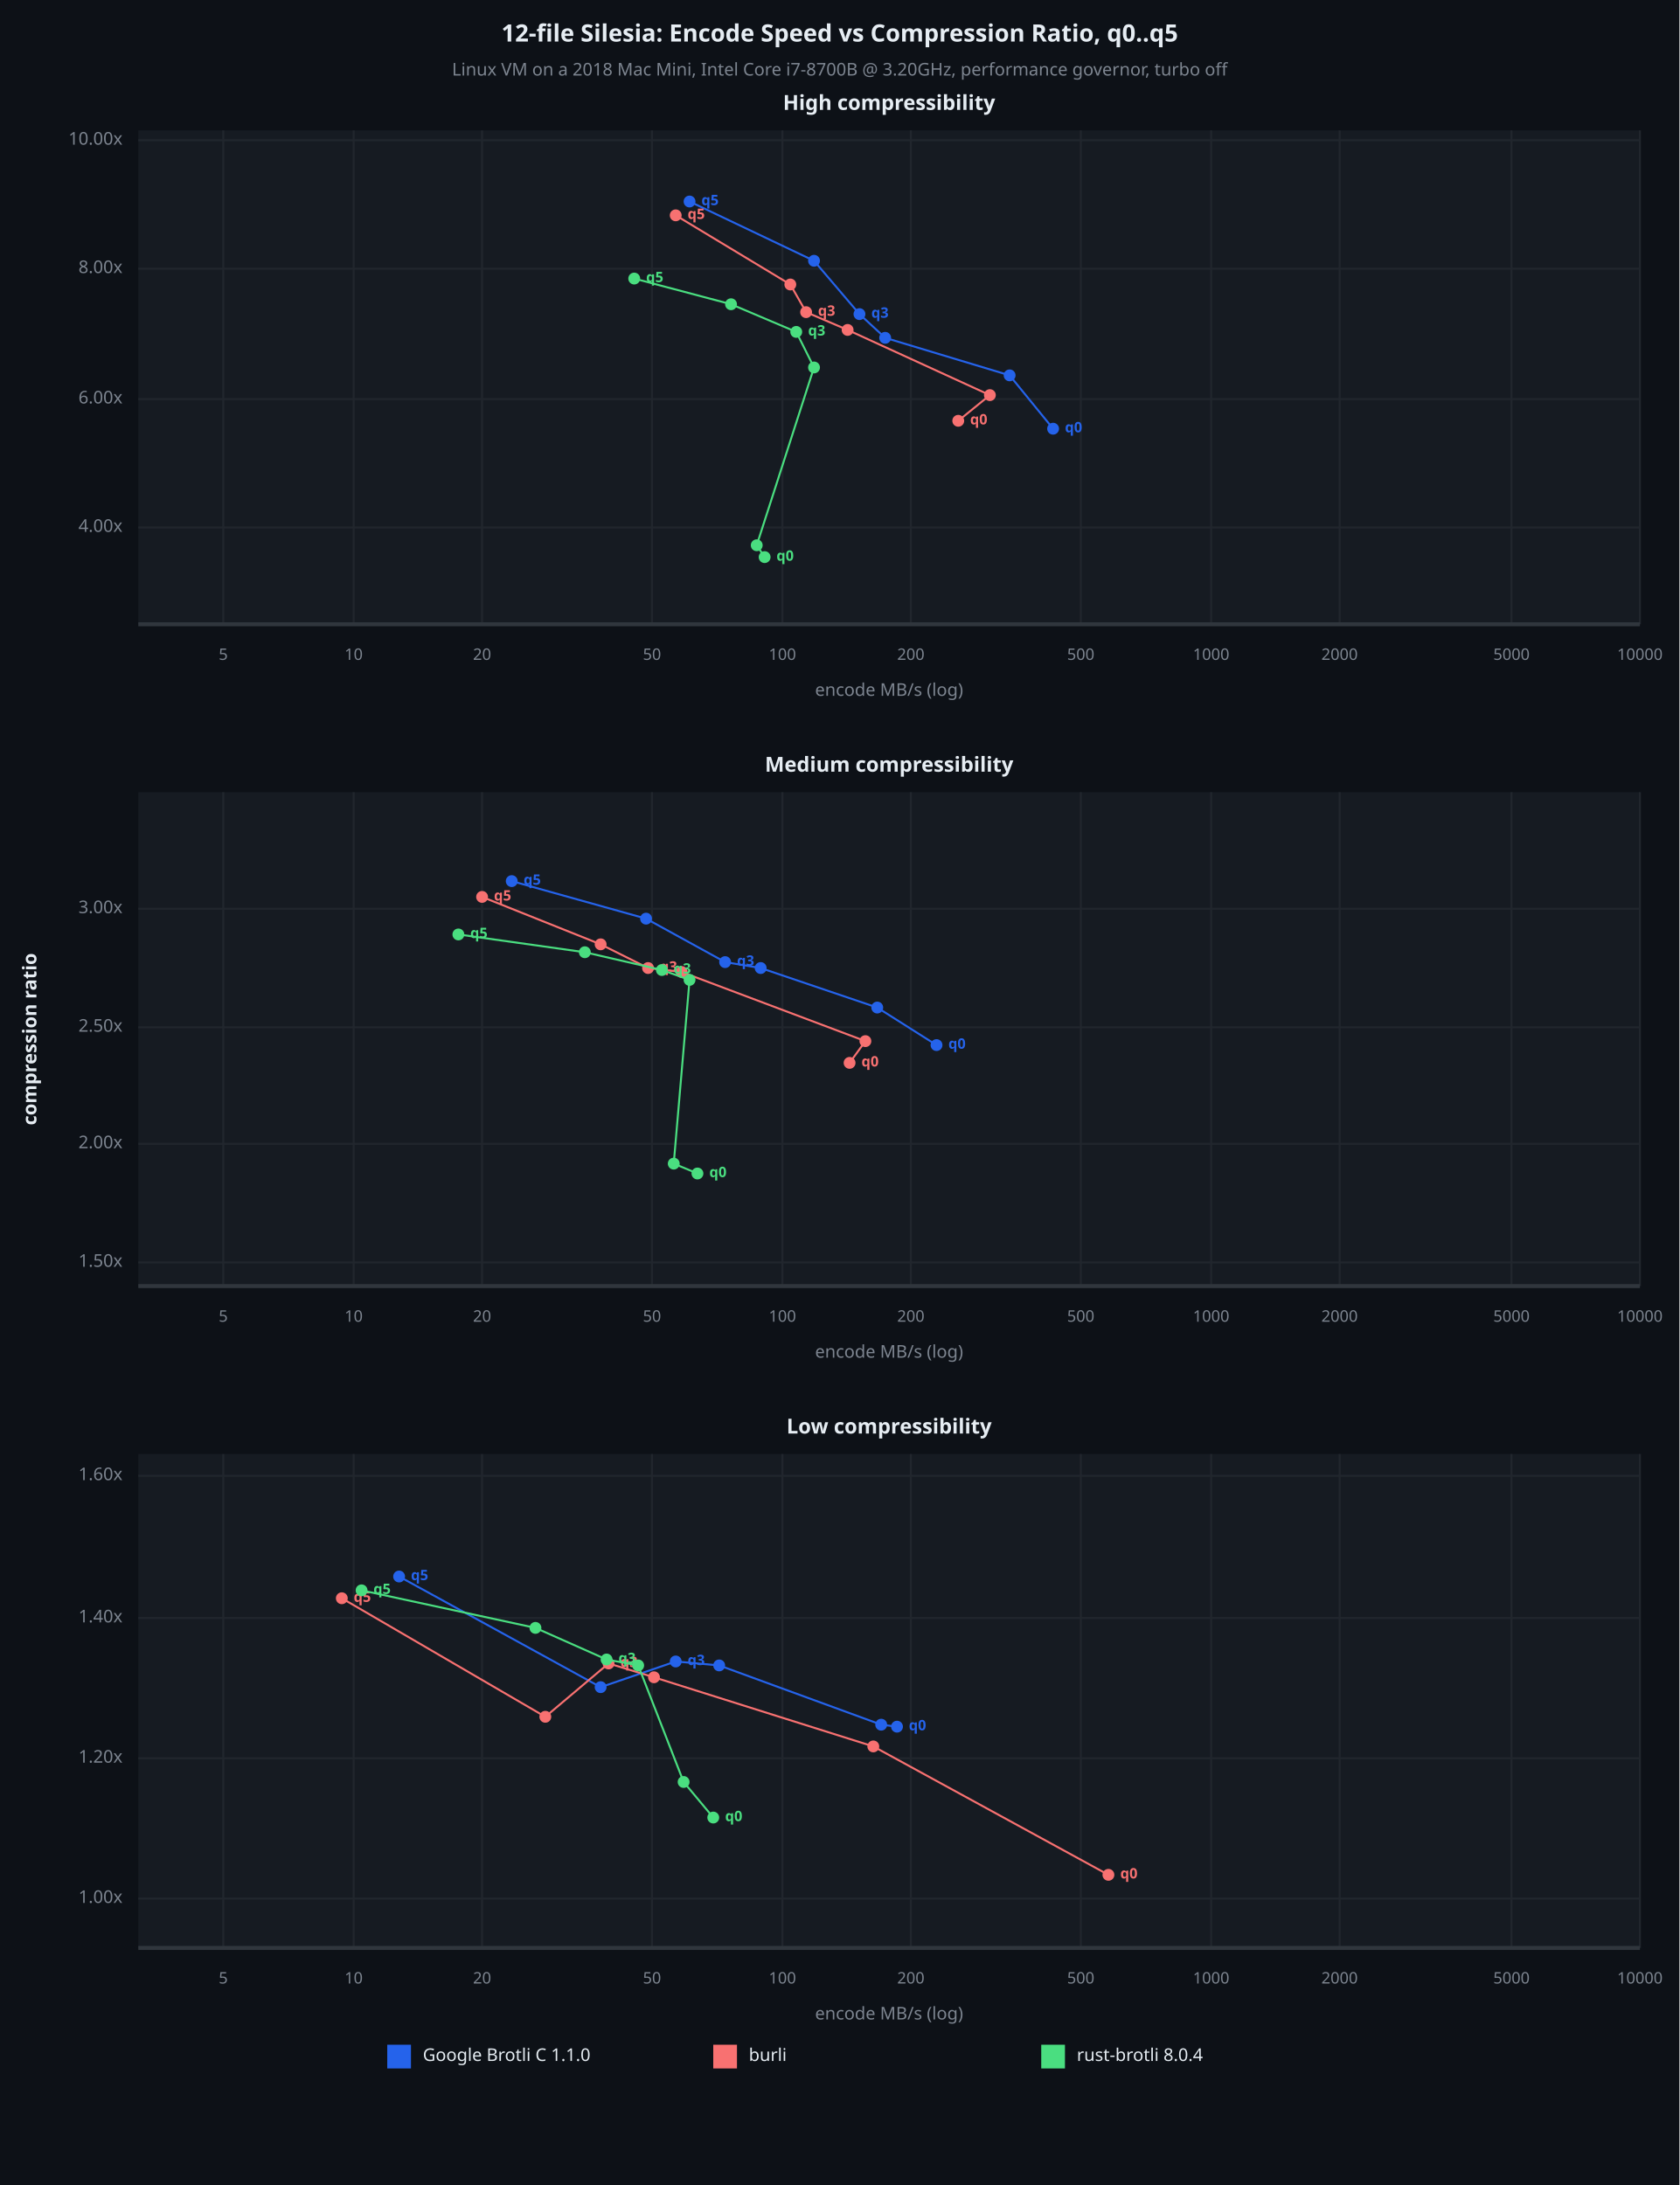
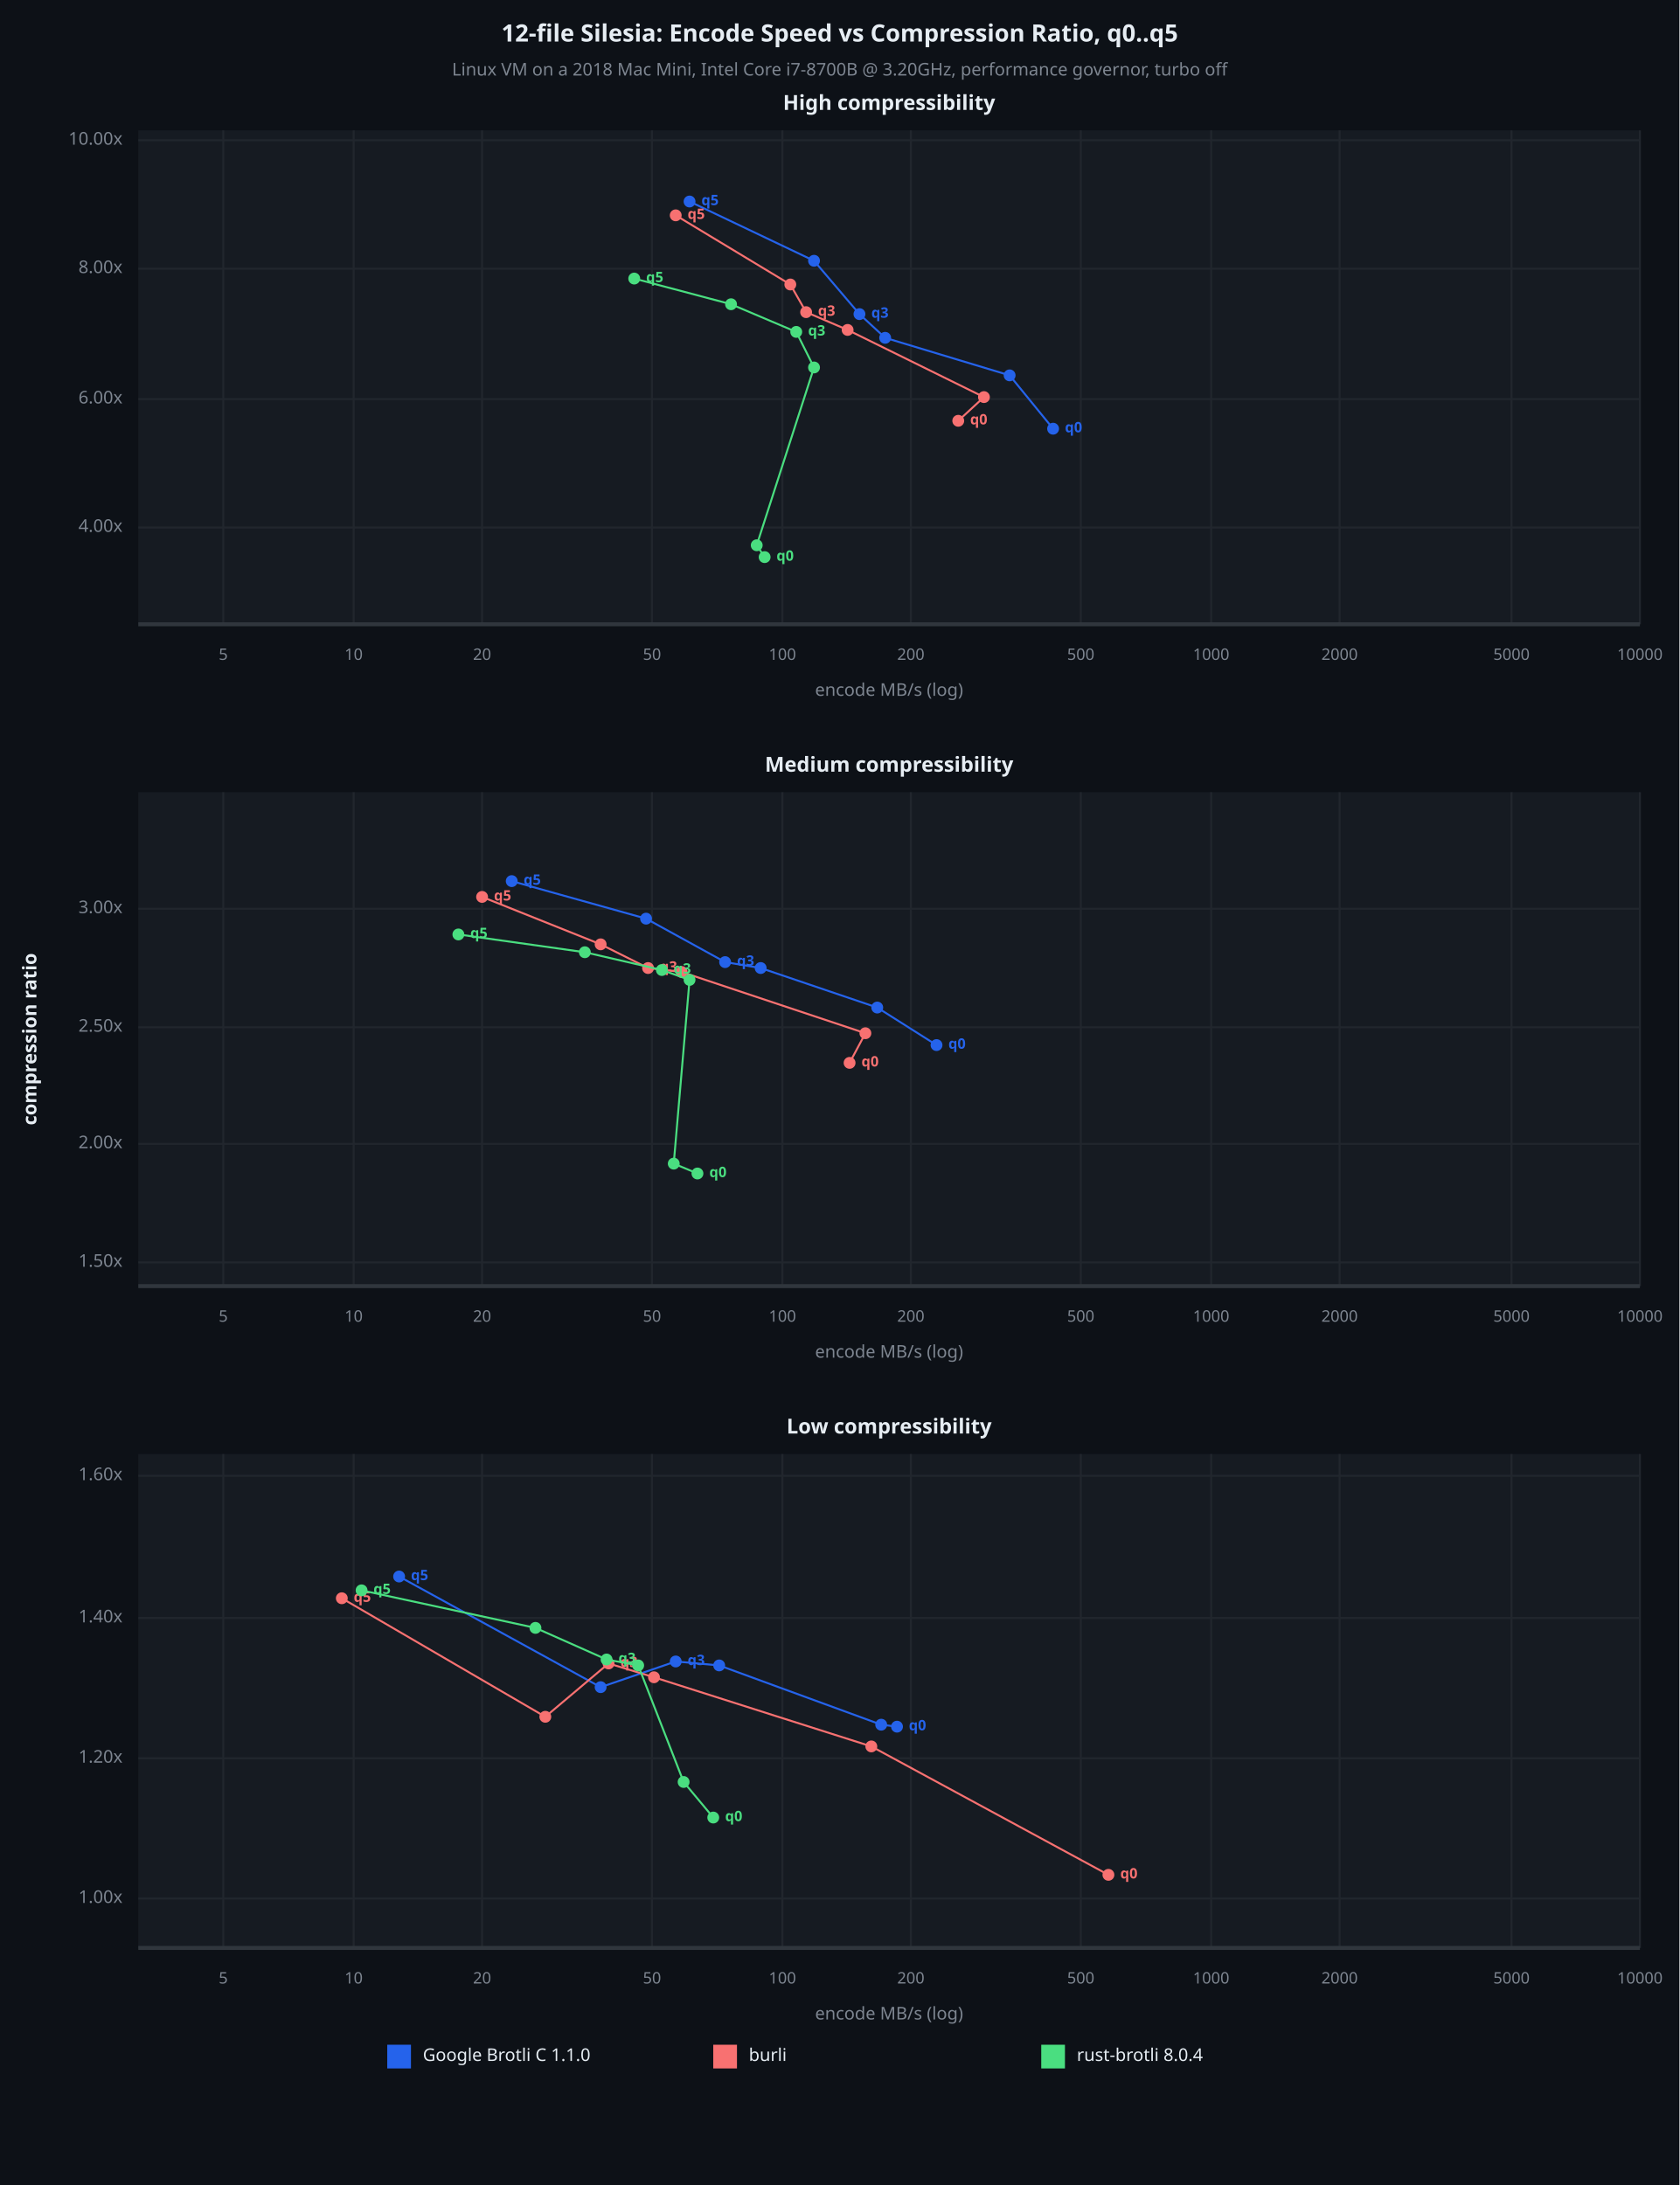
<svg xmlns="http://www.w3.org/2000/svg" viewBox="0 0 850 1106" font-family="system-ui, -apple-system, sans-serif">
  <rect x="0" y="0" width="850" height="1106" opacity="1" fill="#0D1117" stroke="none" />
  <text x="425" y="18" dy="0.5ex" text-anchor="middle" font-family="sans-serif" font-size="12.097" opacity="1" fill="#E6EDF3" font-weight="bold">
12-file Silesia: Encode Speed vs Compression Ratio, q0..q5
</text>
  <text x="425" y="36" dy="0.5ex" text-anchor="middle" font-family="sans-serif" font-size="8.871" opacity="1" fill="#7D8590">
Linux VM on a 2018 Mac Mini, Intel Core i7-8700B @ 3.20GHz, performance governor, turbo off
</text>
  <rect x="70" y="66" width="760" height="250" opacity="1" fill="#161B22" stroke="none" />
  <text x="450" y="53" dy="0.5ex" text-anchor="middle" font-family="sans-serif" font-size="10.484" opacity="1" fill="#E6EDF3" font-weight="bold">
High compressibility
</text>
  <polyline fill="none" opacity="1" stroke="#21262D" stroke-width="1" points="113,66 113,316 " />
  <text x="113" y="332" dy="0.5ex" text-anchor="middle" font-family="sans-serif" font-size="8.065" opacity="1" fill="#7D8590">
5
</text>
  <polyline fill="none" opacity="1" stroke="#21262D" stroke-width="1" points="179,66 179,316 " />
  <text x="179" y="332" dy="0.5ex" text-anchor="middle" font-family="sans-serif" font-size="8.065" opacity="1" fill="#7D8590">
10
</text>
  <polyline fill="none" opacity="1" stroke="#21262D" stroke-width="1" points="244,66 244,316 " />
  <text x="244" y="332" dy="0.5ex" text-anchor="middle" font-family="sans-serif" font-size="8.065" opacity="1" fill="#7D8590">
20
</text>
  <polyline fill="none" opacity="1" stroke="#21262D" stroke-width="1" points="330,66 330,316 " />
  <text x="330" y="332" dy="0.5ex" text-anchor="middle" font-family="sans-serif" font-size="8.065" opacity="1" fill="#7D8590">
50
</text>
  <polyline fill="none" opacity="1" stroke="#21262D" stroke-width="1" points="396,66 396,316 " />
  <text x="396" y="332" dy="0.5ex" text-anchor="middle" font-family="sans-serif" font-size="8.065" opacity="1" fill="#7D8590">
100
</text>
  <polyline fill="none" opacity="1" stroke="#21262D" stroke-width="1" points="461,66 461,316 " />
  <text x="461" y="332" dy="0.5ex" text-anchor="middle" font-family="sans-serif" font-size="8.065" opacity="1" fill="#7D8590">
200
</text>
  <polyline fill="none" opacity="1" stroke="#21262D" stroke-width="1" points="547,66 547,316 " />
  <text x="547" y="332" dy="0.5ex" text-anchor="middle" font-family="sans-serif" font-size="8.065" opacity="1" fill="#7D8590">
500
</text>
  <polyline fill="none" opacity="1" stroke="#21262D" stroke-width="1" points="613,66 613,316 " />
  <text x="613" y="332" dy="0.5ex" text-anchor="middle" font-family="sans-serif" font-size="8.065" opacity="1" fill="#7D8590">
1000
</text>
  <polyline fill="none" opacity="1" stroke="#21262D" stroke-width="1" points="678,66 678,316 " />
  <text x="678" y="332" dy="0.5ex" text-anchor="middle" font-family="sans-serif" font-size="8.065" opacity="1" fill="#7D8590">
2000
</text>
  <polyline fill="none" opacity="1" stroke="#21262D" stroke-width="1" points="765,66 765,316 " />
  <text x="765" y="332" dy="0.5ex" text-anchor="middle" font-family="sans-serif" font-size="8.065" opacity="1" fill="#7D8590">
5000
</text>
  <polyline fill="none" opacity="1" stroke="#21262D" stroke-width="1" points="830,66 830,316 " />
  <text x="830" y="332" dy="0.5ex" text-anchor="middle" font-family="sans-serif" font-size="8.065" opacity="1" fill="#7D8590">
10000
</text>
  <polyline fill="none" opacity="1" stroke="#21262D" stroke-width="1" points="70,267 830,267 " />
  <text x="62" y="267" dy="0.5ex" text-anchor="end" font-family="sans-serif" font-size="8.871" opacity="1" fill="#7D8590">
4.00x
</text>
  <polyline fill="none" opacity="1" stroke="#21262D" stroke-width="1" points="70,202 830,202 " />
  <text x="62" y="202" dy="0.5ex" text-anchor="end" font-family="sans-serif" font-size="8.871" opacity="1" fill="#7D8590">
6.00x
</text>
  <polyline fill="none" opacity="1" stroke="#21262D" stroke-width="1" points="70,136 830,136 " />
  <text x="62" y="136" dy="0.5ex" text-anchor="end" font-family="sans-serif" font-size="8.871" opacity="1" fill="#7D8590">
8.00x
</text>
  <polyline fill="none" opacity="1" stroke="#21262D" stroke-width="1" points="70,71 830,71 " />
  <text x="62" y="71" dy="0.5ex" text-anchor="end" font-family="sans-serif" font-size="8.871" opacity="1" fill="#7D8590">
10.00x
</text>
  <polyline fill="none" opacity="1" stroke="#30363D" stroke-width="2" points="70,316 830,316 " />
  <polyline fill="none" opacity="1" stroke="#2563EB" stroke-width="1" points="533,217 511,190 448,171 435,159 412,132 349,102 " />
  <circle cx="533" cy="217" r="3" opacity="1" fill="#2563EB" stroke="none" stroke-width="1" />
  <text x="539" y="217" dy="0.5ex" text-anchor="start" font-family="sans-serif" font-size="7.258" opacity="1" fill="#2563EB" font-weight="bold">
q0
</text>
  <circle cx="511" cy="190" r="3" opacity="1" fill="#2563EB" stroke="none" stroke-width="1" />
  <circle cx="448" cy="171" r="3" opacity="1" fill="#2563EB" stroke="none" stroke-width="1" />
  <circle cx="435" cy="159" r="3" opacity="1" fill="#2563EB" stroke="none" stroke-width="1" />
  <text x="441" y="159" dy="0.5ex" text-anchor="start" font-family="sans-serif" font-size="7.258" opacity="1" fill="#2563EB" font-weight="bold">
q3
</text>
  <circle cx="412" cy="132" r="3" opacity="1" fill="#2563EB" stroke="none" stroke-width="1" />
  <circle cx="349" cy="102" r="3" opacity="1" fill="#2563EB" stroke="none" stroke-width="1" />
  <text x="355" y="102" dy="0.5ex" text-anchor="start" font-family="sans-serif" font-size="7.258" opacity="1" fill="#2563EB" font-weight="bold">
q5
</text>
-   <polyline fill="none" opacity="1" stroke="#F87171" stroke-width="1" points="485,213 501,200 429,167 408,158 400,144 342,109 " />
+   <polyline fill="none" opacity="1" stroke="#F87171" stroke-width="1" points="485,213 498,201 429,167 408,158 400,144 342,109 " />
  <circle cx="485" cy="213" r="3" opacity="1" fill="#F87171" stroke="none" stroke-width="1" />
  <text x="491" y="213" dy="0.5ex" text-anchor="start" font-family="sans-serif" font-size="7.258" opacity="1" fill="#F87171" font-weight="bold">
q0
</text>
-   <circle cx="501" cy="200" r="3" opacity="1" fill="#F87171" stroke="none" stroke-width="1" />
+   <circle cx="498" cy="201" r="3" opacity="1" fill="#F87171" stroke="none" stroke-width="1" />
  <circle cx="429" cy="167" r="3" opacity="1" fill="#F87171" stroke="none" stroke-width="1" />
  <circle cx="408" cy="158" r="3" opacity="1" fill="#F87171" stroke="none" stroke-width="1" />
  <text x="414" y="158" dy="0.5ex" text-anchor="start" font-family="sans-serif" font-size="7.258" opacity="1" fill="#F87171" font-weight="bold">
q3
</text>
  <circle cx="400" cy="144" r="3" opacity="1" fill="#F87171" stroke="none" stroke-width="1" />
  <circle cx="342" cy="109" r="3" opacity="1" fill="#F87171" stroke="none" stroke-width="1" />
  <text x="348" y="109" dy="0.5ex" text-anchor="start" font-family="sans-serif" font-size="7.258" opacity="1" fill="#F87171" font-weight="bold">
q5
</text>
  <polyline fill="none" opacity="1" stroke="#4ADE80" stroke-width="1" points="387,282 383,276 412,186 403,168 370,154 321,141 " />
  <circle cx="387" cy="282" r="3" opacity="1" fill="#4ADE80" stroke="none" stroke-width="1" />
  <text x="393" y="282" dy="0.5ex" text-anchor="start" font-family="sans-serif" font-size="7.258" opacity="1" fill="#4ADE80" font-weight="bold">
q0
</text>
  <circle cx="383" cy="276" r="3" opacity="1" fill="#4ADE80" stroke="none" stroke-width="1" />
  <circle cx="412" cy="186" r="3" opacity="1" fill="#4ADE80" stroke="none" stroke-width="1" />
  <circle cx="403" cy="168" r="3" opacity="1" fill="#4ADE80" stroke="none" stroke-width="1" />
  <text x="409" y="168" dy="0.5ex" text-anchor="start" font-family="sans-serif" font-size="7.258" opacity="1" fill="#4ADE80" font-weight="bold">
q3
</text>
  <circle cx="370" cy="154" r="3" opacity="1" fill="#4ADE80" stroke="none" stroke-width="1" />
  <circle cx="321" cy="141" r="3" opacity="1" fill="#4ADE80" stroke="none" stroke-width="1" />
  <text x="327" y="141" dy="0.5ex" text-anchor="start" font-family="sans-serif" font-size="7.258" opacity="1" fill="#4ADE80" font-weight="bold">
q5
</text>
  <text x="450" y="350" dy="0.5ex" text-anchor="middle" font-family="sans-serif" font-size="8.871" opacity="1" fill="#7D8590">
encode MB/s (log)
</text>
  <rect x="70" y="401" width="760" height="250" opacity="1" fill="#161B22" stroke="none" />
  <text x="450" y="388" dy="0.5ex" text-anchor="middle" font-family="sans-serif" font-size="10.484" opacity="1" fill="#E6EDF3" font-weight="bold">
Medium compressibility
</text>
  <polyline fill="none" opacity="1" stroke="#21262D" stroke-width="1" points="113,401 113,651 " />
  <text x="113" y="667" dy="0.5ex" text-anchor="middle" font-family="sans-serif" font-size="8.065" opacity="1" fill="#7D8590">
5
</text>
  <polyline fill="none" opacity="1" stroke="#21262D" stroke-width="1" points="179,401 179,651 " />
  <text x="179" y="667" dy="0.5ex" text-anchor="middle" font-family="sans-serif" font-size="8.065" opacity="1" fill="#7D8590">
10
</text>
  <polyline fill="none" opacity="1" stroke="#21262D" stroke-width="1" points="244,401 244,651 " />
  <text x="244" y="667" dy="0.5ex" text-anchor="middle" font-family="sans-serif" font-size="8.065" opacity="1" fill="#7D8590">
20
</text>
  <polyline fill="none" opacity="1" stroke="#21262D" stroke-width="1" points="330,401 330,651 " />
  <text x="330" y="667" dy="0.5ex" text-anchor="middle" font-family="sans-serif" font-size="8.065" opacity="1" fill="#7D8590">
50
</text>
  <polyline fill="none" opacity="1" stroke="#21262D" stroke-width="1" points="396,401 396,651 " />
  <text x="396" y="667" dy="0.5ex" text-anchor="middle" font-family="sans-serif" font-size="8.065" opacity="1" fill="#7D8590">
100
</text>
  <polyline fill="none" opacity="1" stroke="#21262D" stroke-width="1" points="461,401 461,651 " />
  <text x="461" y="667" dy="0.5ex" text-anchor="middle" font-family="sans-serif" font-size="8.065" opacity="1" fill="#7D8590">
200
</text>
  <polyline fill="none" opacity="1" stroke="#21262D" stroke-width="1" points="547,401 547,651 " />
  <text x="547" y="667" dy="0.5ex" text-anchor="middle" font-family="sans-serif" font-size="8.065" opacity="1" fill="#7D8590">
500
</text>
  <polyline fill="none" opacity="1" stroke="#21262D" stroke-width="1" points="613,401 613,651 " />
  <text x="613" y="667" dy="0.5ex" text-anchor="middle" font-family="sans-serif" font-size="8.065" opacity="1" fill="#7D8590">
1000
</text>
  <polyline fill="none" opacity="1" stroke="#21262D" stroke-width="1" points="678,401 678,651 " />
  <text x="678" y="667" dy="0.5ex" text-anchor="middle" font-family="sans-serif" font-size="8.065" opacity="1" fill="#7D8590">
2000
</text>
  <polyline fill="none" opacity="1" stroke="#21262D" stroke-width="1" points="765,401 765,651 " />
  <text x="765" y="667" dy="0.5ex" text-anchor="middle" font-family="sans-serif" font-size="8.065" opacity="1" fill="#7D8590">
5000
</text>
  <polyline fill="none" opacity="1" stroke="#21262D" stroke-width="1" points="830,401 830,651 " />
  <text x="830" y="667" dy="0.5ex" text-anchor="middle" font-family="sans-serif" font-size="8.065" opacity="1" fill="#7D8590">
10000
</text>
  <polyline fill="none" opacity="1" stroke="#21262D" stroke-width="1" points="70,639 830,639 " />
  <text x="62" y="639" dy="0.5ex" text-anchor="end" font-family="sans-serif" font-size="8.871" opacity="1" fill="#7D8590">
1.50x
</text>
  <polyline fill="none" opacity="1" stroke="#21262D" stroke-width="1" points="70,579 830,579 " />
  <text x="62" y="579" dy="0.5ex" text-anchor="end" font-family="sans-serif" font-size="8.871" opacity="1" fill="#7D8590">
2.00x
</text>
  <polyline fill="none" opacity="1" stroke="#21262D" stroke-width="1" points="70,520 830,520 " />
  <text x="62" y="520" dy="0.5ex" text-anchor="end" font-family="sans-serif" font-size="8.871" opacity="1" fill="#7D8590">
2.50x
</text>
  <polyline fill="none" opacity="1" stroke="#21262D" stroke-width="1" points="70,460 830,460 " />
  <text x="62" y="460" dy="0.5ex" text-anchor="end" font-family="sans-serif" font-size="8.871" opacity="1" fill="#7D8590">
3.00x
</text>
  <polyline fill="none" opacity="1" stroke="#30363D" stroke-width="2" points="70,651 830,651 " />
  <polyline fill="none" opacity="1" stroke="#2563EB" stroke-width="1" points="474,529 444,510 385,490 367,487 327,465 259,446 " />
  <circle cx="474" cy="529" r="3" opacity="1" fill="#2563EB" stroke="none" stroke-width="1" />
  <text x="480" y="529" dy="0.5ex" text-anchor="start" font-family="sans-serif" font-size="7.258" opacity="1" fill="#2563EB" font-weight="bold">
q0
</text>
  <circle cx="444" cy="510" r="3" opacity="1" fill="#2563EB" stroke="none" stroke-width="1" />
  <circle cx="385" cy="490" r="3" opacity="1" fill="#2563EB" stroke="none" stroke-width="1" />
  <circle cx="367" cy="487" r="3" opacity="1" fill="#2563EB" stroke="none" stroke-width="1" />
  <text x="373" y="487" dy="0.5ex" text-anchor="start" font-family="sans-serif" font-size="7.258" opacity="1" fill="#2563EB" font-weight="bold">
q3
</text>
  <circle cx="327" cy="465" r="3" opacity="1" fill="#2563EB" stroke="none" stroke-width="1" />
  <circle cx="259" cy="446" r="3" opacity="1" fill="#2563EB" stroke="none" stroke-width="1" />
  <text x="265" y="446" dy="0.5ex" text-anchor="start" font-family="sans-serif" font-size="7.258" opacity="1" fill="#2563EB" font-weight="bold">
q5
</text>
-   <polyline fill="none" opacity="1" stroke="#F87171" stroke-width="1" points="430,538 438,527 345,492 328,490 304,478 244,454 " />
+   <polyline fill="none" opacity="1" stroke="#F87171" stroke-width="1" points="430,538 438,523 345,492 328,490 304,478 244,454 " />
  <circle cx="430" cy="538" r="3" opacity="1" fill="#F87171" stroke="none" stroke-width="1" />
  <text x="436" y="538" dy="0.5ex" text-anchor="start" font-family="sans-serif" font-size="7.258" opacity="1" fill="#F87171" font-weight="bold">
q0
</text>
-   <circle cx="438" cy="527" r="3" opacity="1" fill="#F87171" stroke="none" stroke-width="1" />
+   <circle cx="438" cy="523" r="3" opacity="1" fill="#F87171" stroke="none" stroke-width="1" />
  <circle cx="345" cy="492" r="3" opacity="1" fill="#F87171" stroke="none" stroke-width="1" />
  <circle cx="328" cy="490" r="3" opacity="1" fill="#F87171" stroke="none" stroke-width="1" />
  <text x="334" y="490" dy="0.5ex" text-anchor="start" font-family="sans-serif" font-size="7.258" opacity="1" fill="#F87171" font-weight="bold">
q3
</text>
  <circle cx="304" cy="478" r="3" opacity="1" fill="#F87171" stroke="none" stroke-width="1" />
  <circle cx="244" cy="454" r="3" opacity="1" fill="#F87171" stroke="none" stroke-width="1" />
  <text x="250" y="454" dy="0.5ex" text-anchor="start" font-family="sans-serif" font-size="7.258" opacity="1" fill="#F87171" font-weight="bold">
q5
</text>
  <polyline fill="none" opacity="1" stroke="#4ADE80" stroke-width="1" points="353,594 341,589 349,496 335,491 296,482 232,473 " />
  <circle cx="353" cy="594" r="3" opacity="1" fill="#4ADE80" stroke="none" stroke-width="1" />
  <text x="359" y="594" dy="0.5ex" text-anchor="start" font-family="sans-serif" font-size="7.258" opacity="1" fill="#4ADE80" font-weight="bold">
q0
</text>
  <circle cx="341" cy="589" r="3" opacity="1" fill="#4ADE80" stroke="none" stroke-width="1" />
  <circle cx="349" cy="496" r="3" opacity="1" fill="#4ADE80" stroke="none" stroke-width="1" />
  <circle cx="335" cy="491" r="3" opacity="1" fill="#4ADE80" stroke="none" stroke-width="1" />
  <text x="341" y="491" dy="0.5ex" text-anchor="start" font-family="sans-serif" font-size="7.258" opacity="1" fill="#4ADE80" font-weight="bold">
q3
</text>
  <circle cx="296" cy="482" r="3" opacity="1" fill="#4ADE80" stroke="none" stroke-width="1" />
  <circle cx="232" cy="473" r="3" opacity="1" fill="#4ADE80" stroke="none" stroke-width="1" />
  <text x="238" y="473" dy="0.5ex" text-anchor="start" font-family="sans-serif" font-size="7.258" opacity="1" fill="#4ADE80" font-weight="bold">
q5
</text>
  <text x="450" y="685" dy="0.5ex" text-anchor="middle" font-family="sans-serif" font-size="8.871" opacity="1" fill="#7D8590">
encode MB/s (log)
</text>
  <rect x="70" y="736" width="760" height="250" opacity="1" fill="#161B22" stroke="none" />
  <text x="450" y="723" dy="0.5ex" text-anchor="middle" font-family="sans-serif" font-size="10.484" opacity="1" fill="#E6EDF3" font-weight="bold">
Low compressibility
</text>
  <polyline fill="none" opacity="1" stroke="#21262D" stroke-width="1" points="113,736 113,986 " />
  <text x="113" y="1002" dy="0.5ex" text-anchor="middle" font-family="sans-serif" font-size="8.065" opacity="1" fill="#7D8590">
5
</text>
  <polyline fill="none" opacity="1" stroke="#21262D" stroke-width="1" points="179,736 179,986 " />
  <text x="179" y="1002" dy="0.5ex" text-anchor="middle" font-family="sans-serif" font-size="8.065" opacity="1" fill="#7D8590">
10
</text>
  <polyline fill="none" opacity="1" stroke="#21262D" stroke-width="1" points="244,736 244,986 " />
  <text x="244" y="1002" dy="0.5ex" text-anchor="middle" font-family="sans-serif" font-size="8.065" opacity="1" fill="#7D8590">
20
</text>
  <polyline fill="none" opacity="1" stroke="#21262D" stroke-width="1" points="330,736 330,986 " />
  <text x="330" y="1002" dy="0.5ex" text-anchor="middle" font-family="sans-serif" font-size="8.065" opacity="1" fill="#7D8590">
50
</text>
  <polyline fill="none" opacity="1" stroke="#21262D" stroke-width="1" points="396,736 396,986 " />
  <text x="396" y="1002" dy="0.5ex" text-anchor="middle" font-family="sans-serif" font-size="8.065" opacity="1" fill="#7D8590">
100
</text>
  <polyline fill="none" opacity="1" stroke="#21262D" stroke-width="1" points="461,736 461,986 " />
  <text x="461" y="1002" dy="0.5ex" text-anchor="middle" font-family="sans-serif" font-size="8.065" opacity="1" fill="#7D8590">
200
</text>
  <polyline fill="none" opacity="1" stroke="#21262D" stroke-width="1" points="547,736 547,986 " />
  <text x="547" y="1002" dy="0.5ex" text-anchor="middle" font-family="sans-serif" font-size="8.065" opacity="1" fill="#7D8590">
500
</text>
  <polyline fill="none" opacity="1" stroke="#21262D" stroke-width="1" points="613,736 613,986 " />
  <text x="613" y="1002" dy="0.5ex" text-anchor="middle" font-family="sans-serif" font-size="8.065" opacity="1" fill="#7D8590">
1000
</text>
  <polyline fill="none" opacity="1" stroke="#21262D" stroke-width="1" points="678,736 678,986 " />
  <text x="678" y="1002" dy="0.5ex" text-anchor="middle" font-family="sans-serif" font-size="8.065" opacity="1" fill="#7D8590">
2000
</text>
  <polyline fill="none" opacity="1" stroke="#21262D" stroke-width="1" points="765,736 765,986 " />
  <text x="765" y="1002" dy="0.5ex" text-anchor="middle" font-family="sans-serif" font-size="8.065" opacity="1" fill="#7D8590">
5000
</text>
  <polyline fill="none" opacity="1" stroke="#21262D" stroke-width="1" points="830,736 830,986 " />
  <text x="830" y="1002" dy="0.5ex" text-anchor="middle" font-family="sans-serif" font-size="8.065" opacity="1" fill="#7D8590">
10000
</text>
  <polyline fill="none" opacity="1" stroke="#21262D" stroke-width="1" points="70,961 830,961 " />
  <text x="62" y="961" dy="0.5ex" text-anchor="end" font-family="sans-serif" font-size="8.871" opacity="1" fill="#7D8590">
1.00x
</text>
  <polyline fill="none" opacity="1" stroke="#21262D" stroke-width="1" points="70,890 830,890 " />
  <text x="62" y="890" dy="0.5ex" text-anchor="end" font-family="sans-serif" font-size="8.871" opacity="1" fill="#7D8590">
1.20x
</text>
  <polyline fill="none" opacity="1" stroke="#21262D" stroke-width="1" points="70,819 830,819 " />
  <text x="62" y="819" dy="0.5ex" text-anchor="end" font-family="sans-serif" font-size="8.871" opacity="1" fill="#7D8590">
1.40x
</text>
  <polyline fill="none" opacity="1" stroke="#21262D" stroke-width="1" points="70,747 830,747 " />
  <text x="62" y="747" dy="0.5ex" text-anchor="end" font-family="sans-serif" font-size="8.871" opacity="1" fill="#7D8590">
1.60x
</text>
  <polyline fill="none" opacity="1" stroke="#30363D" stroke-width="2" points="70,986 830,986 " />
  <polyline fill="none" opacity="1" stroke="#2563EB" stroke-width="1" points="454,874 446,873 364,843 342,841 304,854 202,798 " />
  <circle cx="454" cy="874" r="3" opacity="1" fill="#2563EB" stroke="none" stroke-width="1" />
  <text x="460" y="874" dy="0.5ex" text-anchor="start" font-family="sans-serif" font-size="7.258" opacity="1" fill="#2563EB" font-weight="bold">
q0
</text>
  <circle cx="446" cy="873" r="3" opacity="1" fill="#2563EB" stroke="none" stroke-width="1" />
  <circle cx="364" cy="843" r="3" opacity="1" fill="#2563EB" stroke="none" stroke-width="1" />
  <circle cx="342" cy="841" r="3" opacity="1" fill="#2563EB" stroke="none" stroke-width="1" />
  <text x="348" y="841" dy="0.5ex" text-anchor="start" font-family="sans-serif" font-size="7.258" opacity="1" fill="#2563EB" font-weight="bold">
q3
</text>
  <circle cx="304" cy="854" r="3" opacity="1" fill="#2563EB" stroke="none" stroke-width="1" />
  <circle cx="202" cy="798" r="3" opacity="1" fill="#2563EB" stroke="none" stroke-width="1" />
  <text x="208" y="798" dy="0.5ex" text-anchor="start" font-family="sans-serif" font-size="7.258" opacity="1" fill="#2563EB" font-weight="bold">
q5
</text>
-   <polyline fill="none" opacity="1" stroke="#F87171" stroke-width="1" points="561,949 442,884 331,849 308,842 276,869 173,809 " />
+   <polyline fill="none" opacity="1" stroke="#F87171" stroke-width="1" points="561,949 441,884 331,849 308,842 276,869 173,809 " />
  <circle cx="561" cy="949" r="3" opacity="1" fill="#F87171" stroke="none" stroke-width="1" />
  <text x="567" y="949" dy="0.5ex" text-anchor="start" font-family="sans-serif" font-size="7.258" opacity="1" fill="#F87171" font-weight="bold">
q0
</text>
-   <circle cx="442" cy="884" r="3" opacity="1" fill="#F87171" stroke="none" stroke-width="1" />
+   <circle cx="441" cy="884" r="3" opacity="1" fill="#F87171" stroke="none" stroke-width="1" />
  <circle cx="331" cy="849" r="3" opacity="1" fill="#F87171" stroke="none" stroke-width="1" />
  <circle cx="308" cy="842" r="3" opacity="1" fill="#F87171" stroke="none" stroke-width="1" />
  <text x="314" y="842" dy="0.5ex" text-anchor="start" font-family="sans-serif" font-size="7.258" opacity="1" fill="#F87171" font-weight="bold">
q3
</text>
  <circle cx="276" cy="869" r="3" opacity="1" fill="#F87171" stroke="none" stroke-width="1" />
  <circle cx="173" cy="809" r="3" opacity="1" fill="#F87171" stroke="none" stroke-width="1" />
  <text x="179" y="809" dy="0.5ex" text-anchor="start" font-family="sans-serif" font-size="7.258" opacity="1" fill="#F87171" font-weight="bold">
q5
</text>
  <polyline fill="none" opacity="1" stroke="#4ADE80" stroke-width="1" points="361,920 346,902 323,843 307,840 271,824 183,805 " />
  <circle cx="361" cy="920" r="3" opacity="1" fill="#4ADE80" stroke="none" stroke-width="1" />
  <text x="367" y="920" dy="0.5ex" text-anchor="start" font-family="sans-serif" font-size="7.258" opacity="1" fill="#4ADE80" font-weight="bold">
q0
</text>
  <circle cx="346" cy="902" r="3" opacity="1" fill="#4ADE80" stroke="none" stroke-width="1" />
  <circle cx="323" cy="843" r="3" opacity="1" fill="#4ADE80" stroke="none" stroke-width="1" />
  <circle cx="307" cy="840" r="3" opacity="1" fill="#4ADE80" stroke="none" stroke-width="1" />
  <text x="313" y="840" dy="0.5ex" text-anchor="start" font-family="sans-serif" font-size="7.258" opacity="1" fill="#4ADE80" font-weight="bold">
q3
</text>
  <circle cx="271" cy="824" r="3" opacity="1" fill="#4ADE80" stroke="none" stroke-width="1" />
  <circle cx="183" cy="805" r="3" opacity="1" fill="#4ADE80" stroke="none" stroke-width="1" />
  <text x="189" y="805" dy="0.5ex" text-anchor="start" font-family="sans-serif" font-size="7.258" opacity="1" fill="#4ADE80" font-weight="bold">
q5
</text>
  <text x="450" y="1020" dy="0.5ex" text-anchor="middle" font-family="sans-serif" font-size="8.871" opacity="1" fill="#7D8590">
encode MB/s (log)
</text>
  <text x="16" y="526" dy="0.5ex" text-anchor="middle" font-family="sans-serif" font-size="9.677" opacity="1" fill="#E6EDF3" font-weight="bold" transform="rotate(270, 16, 526)">
compression ratio
</text>
  <rect x="196" y="1035" width="12" height="12" opacity="1" fill="#2563EB" stroke="none" />
  <text x="214" y="1041" dy="0.5ex" text-anchor="start" font-family="sans-serif" font-size="8.871" opacity="1" fill="#E6EDF3">
Google Brotli C 1.1.0
</text>
  <rect x="361" y="1035" width="12" height="12" opacity="1" fill="#F87171" stroke="none" />
  <text x="379" y="1041" dy="0.5ex" text-anchor="start" font-family="sans-serif" font-size="8.871" opacity="1" fill="#E6EDF3">
burli
</text>
  <rect x="527" y="1035" width="12" height="12" opacity="1" fill="#4ADE80" stroke="none" />
  <text x="545" y="1041" dy="0.5ex" text-anchor="start" font-family="sans-serif" font-size="8.871" opacity="1" fill="#E6EDF3">
rust-brotli 8.0.4
</text>
</svg>
